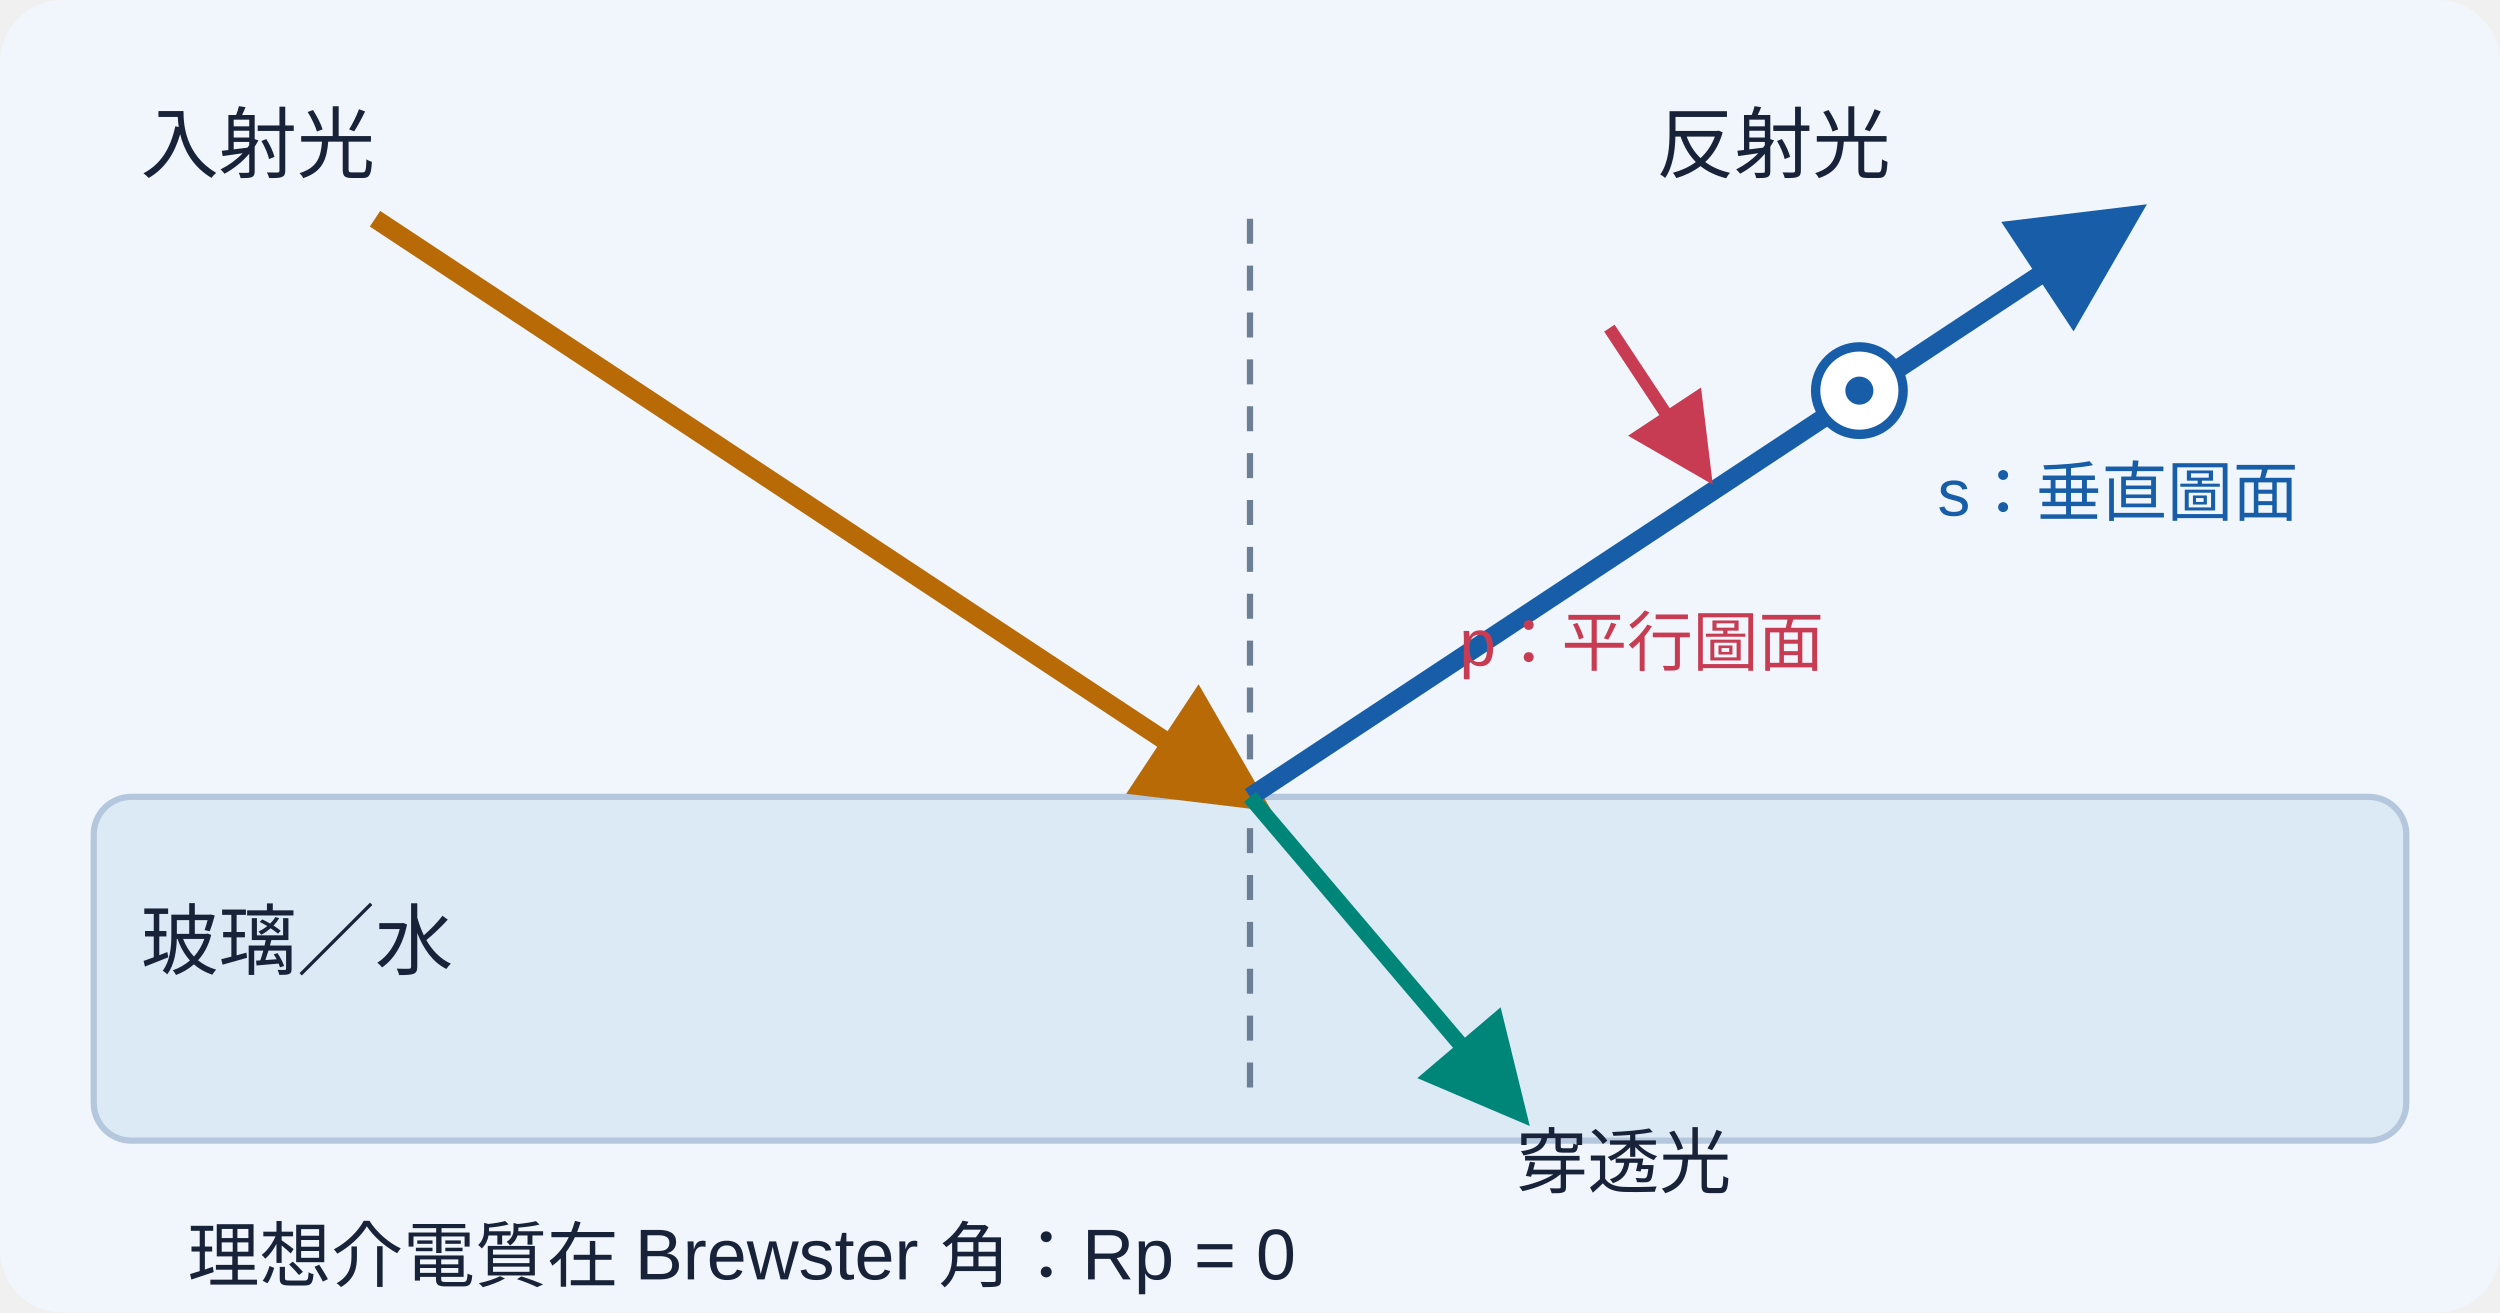
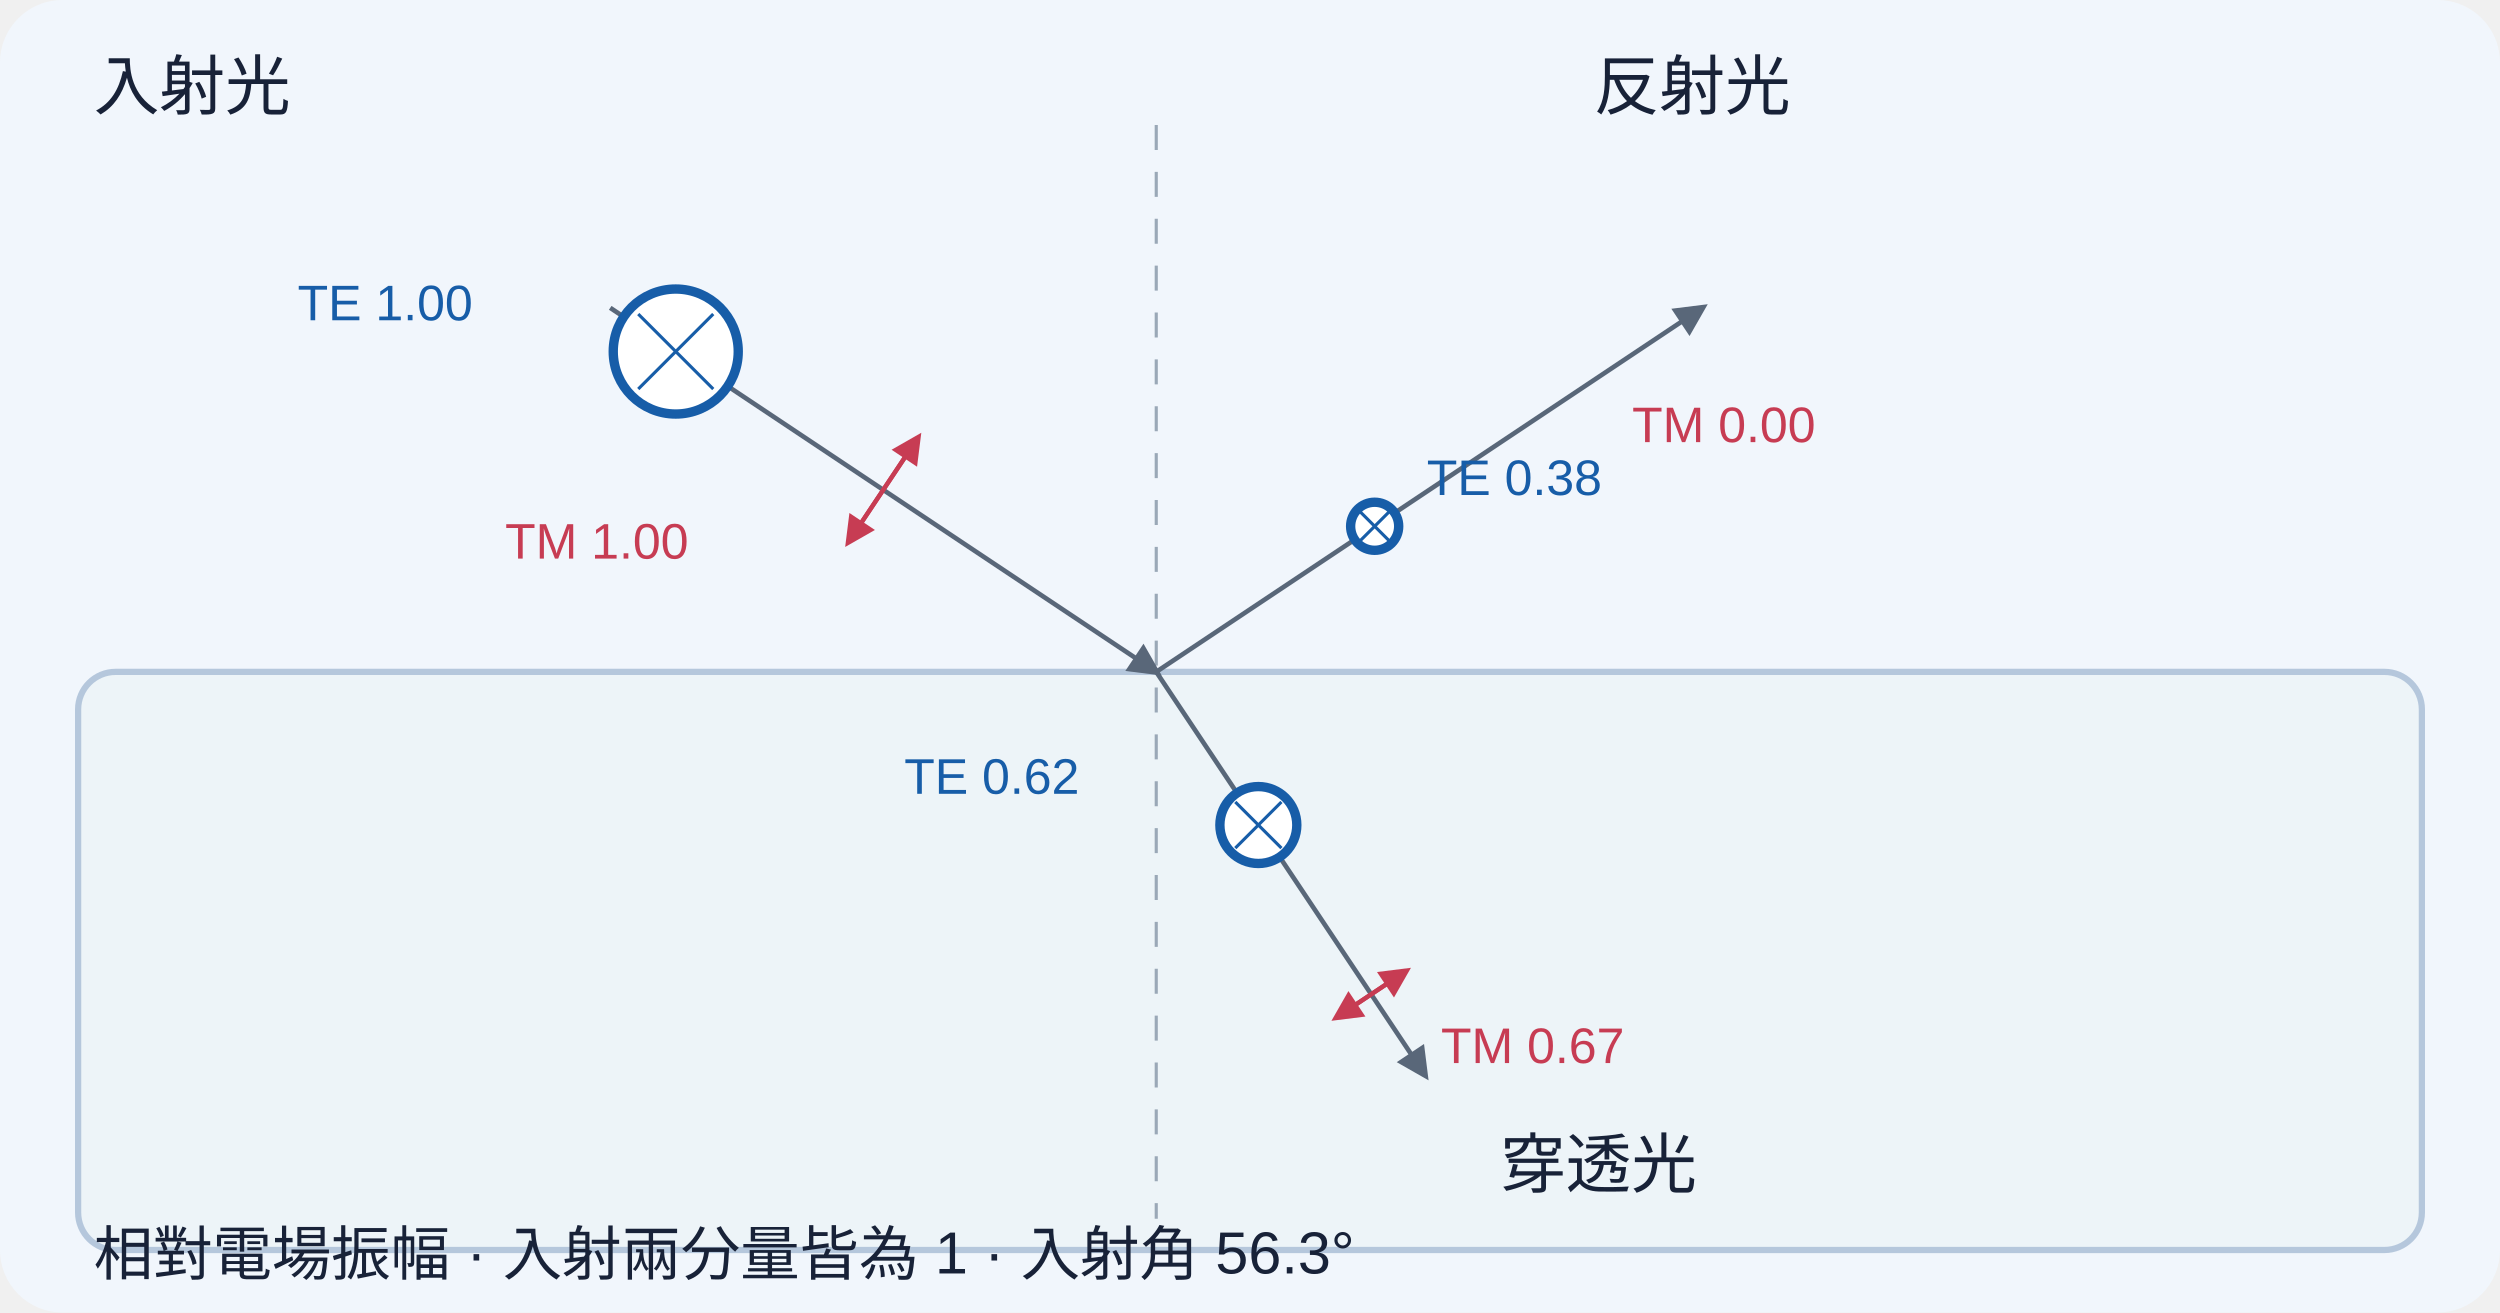
<svg xmlns="http://www.w3.org/2000/svg" viewBox="0 0 800 420" role="img">
  <defs>
    <marker id="tip" viewBox="0 0 10 10" refX="8" refY="5" markerWidth="7" markerHeight="7" orient="auto-start-reverse">
      <path d="M0 0L10 5L0 10" fill="context-stroke" />
    </marker>
  </defs>
  <rect width="800" height="420" rx="20" fill="#f1f6fc" />
-   <rect x="30" y="255" width="740" height="110" rx="12" fill="#dceaf6" stroke="#b5c7dc" stroke-width="2" />
-   <path d="M400 70L400 350" fill="none" stroke="#6d7f94" stroke-width="2" stroke-dasharray="8 7" />
-   <path d="M120 70L400 255" fill="none" stroke="#b86a06" stroke-width="6" marker-end="url(#tip)" />
-   <path d="M400 255L680 70" fill="none" stroke="#175da8" stroke-width="6" marker-end="url(#tip)" />
-   <path d="M400 255L485 355" fill="none" stroke="#008679" stroke-width="5" marker-end="url(#tip)" />
-   <text x="45" y="55" font-family="Arial,Noto Sans TC,sans-serif" font-size="25" fill="#182238">入射光</text>
-   <text x="530" y="55" font-family="Arial,Noto Sans TC,sans-serif" font-size="25" fill="#182238">反射光</text>
-   <text x="45" y="310" font-family="Arial,Noto Sans TC,sans-serif" font-size="25" fill="#182238">玻璃／水</text>
-   <text x="485" y="380" font-family="Arial,Noto Sans TC,sans-serif" font-size="23" fill="#182238">穿透光</text>
-   <circle cx="595" cy="125" r="14" stroke="#175da8" stroke-width="3" fill="#fff" />
-   <circle cx="595" cy="125" r="3" stroke="#175da8" stroke-width="3" fill="#175da8" />
-   <text x="620" y="165" font-family="Arial,Noto Sans TC,sans-serif" font-size="21" fill="#175da8">s：垂直圖面</text>
-   <path d="M515 105L545 150.4" fill="none" stroke="#c73c53" stroke-width="4" marker-end="url(#tip)" />
-   <text x="467" y="213" font-family="Arial,Noto Sans TC,sans-serif" font-size="21" fill="#c73c53">p：平行圖面</text>
-   <text x="60" y="410" font-family="Arial,Noto Sans TC,sans-serif" font-size="23" fill="#182238">理想介電質在 Brewster 角：Rp = 0</text>
+   <rect x="25" y="215" width="750" height="185" rx="12" fill="#edf4f8" stroke="#b5c7dc" stroke-width="2" />
+   <path d="M370 40L370 390" fill="none" stroke="#9aa8b7" stroke-width="1" stroke-dasharray="8 7" />
+   <path d="M195.269 98.513L370 215" fill="none" stroke="#596779" stroke-width="1.5" marker-end="url(#tip)" />
+   <path d="M370 215L544.731 98.513" fill="none" stroke="#596779" stroke-width="1.5" marker-end="url(#tip)" />
+   <path d="M370 215L455.979 343.968" fill="none" stroke="#596779" stroke-width="1.5" marker-end="url(#tip)" />
+   <circle cx="216.237" cy="112.491" r="20" stroke="#175da8" stroke-width="3" fill="#fff" />
+   <path d="M204.237 100.491L228.237 124.491" fill="none" stroke="#175da8" stroke-width="1" />
+   <path d="M204.237 124.491L228.237 100.491" fill="none" stroke="#175da8" stroke-width="1" />
+   <text x="95.237" y="102.491" font-family="Arial,Noto Sans TC,sans-serif" font-size="16" fill="#175da8">TE 1.00</text>
+   <path d="M271.541 173.397L293.729 140.115" fill="none" stroke="#c73c53" stroke-width="1.4" marker-end="url(#tip)" />
+   <path d="M293.729 140.115L271.541 173.397" fill="none" stroke="#c73c53" stroke-width="1.4" marker-end="url(#tip)" />
+   <text x="161.635" y="178.756" font-family="Arial,Noto Sans TC,sans-serif" font-size="16" fill="#c73c53">TM 1.00</text>
+   <circle cx="439.892" cy="168.405" r="7.692" stroke="#175da8" stroke-width="3" fill="#fff" />
+   <path d="M435.277 163.79L444.508 173.021" fill="none" stroke="#175da8" stroke-width="1" />
+   <path d="M435.277 173.021L444.508 163.79" fill="none" stroke="#175da8" stroke-width="1" />
+   <text x="456.585" y="158.405" font-family="Arial,Noto Sans TC,sans-serif" font-size="16" fill="#175da8">TE 0.38</text>
+   <text x="522.279" y="141.481" font-family="Arial,Noto Sans TC,sans-serif" font-size="16" fill="#c73c53">TM 0.00</text>
+   <circle cx="402.672" cy="264.008" r="12.308" stroke="#175da8" stroke-width="3" fill="#fff" />
+   <path d="M395.287 256.623L410.056 271.392" fill="none" stroke="#175da8" stroke-width="1" />
+   <path d="M395.287 271.392L410.056 256.623" fill="none" stroke="#175da8" stroke-width="1" />
+   <text x="289.364" y="254.008" font-family="Arial,Noto Sans TC,sans-serif" font-size="16" fill="#175da8">TE 0.62</text>
+   <path d="M427.689 325.57L449.877 310.778" fill="none" stroke="#c73c53" stroke-width="1.4" marker-end="url(#tip)" />
+   <path d="M449.877 310.778L427.689 325.57" fill="none" stroke="#c73c53" stroke-width="1.4" marker-end="url(#tip)" />
+   <text x="461.116" y="340.174" font-family="Arial,Noto Sans TC,sans-serif" font-size="16" fill="#c73c53">TM 0.67</text>
+   <text x="30" y="35" font-family="Arial,Noto Sans TC,sans-serif" font-size="21" fill="#182238">入射光</text>
+   <text x="510" y="35" font-family="Arial,Noto Sans TC,sans-serif" font-size="21" fill="#182238">反射光</text>
+   <text x="480" y="380" font-family="Arial,Noto Sans TC,sans-serif" font-size="21" fill="#182238">穿透光</text>
+   <text x="30" y="408" font-family="Arial,Noto Sans TC,sans-serif" font-size="19" fill="#182238">相對電場振幅 · 入射兩分量皆為 1 · 入射角 56.3°</text>
</svg>
